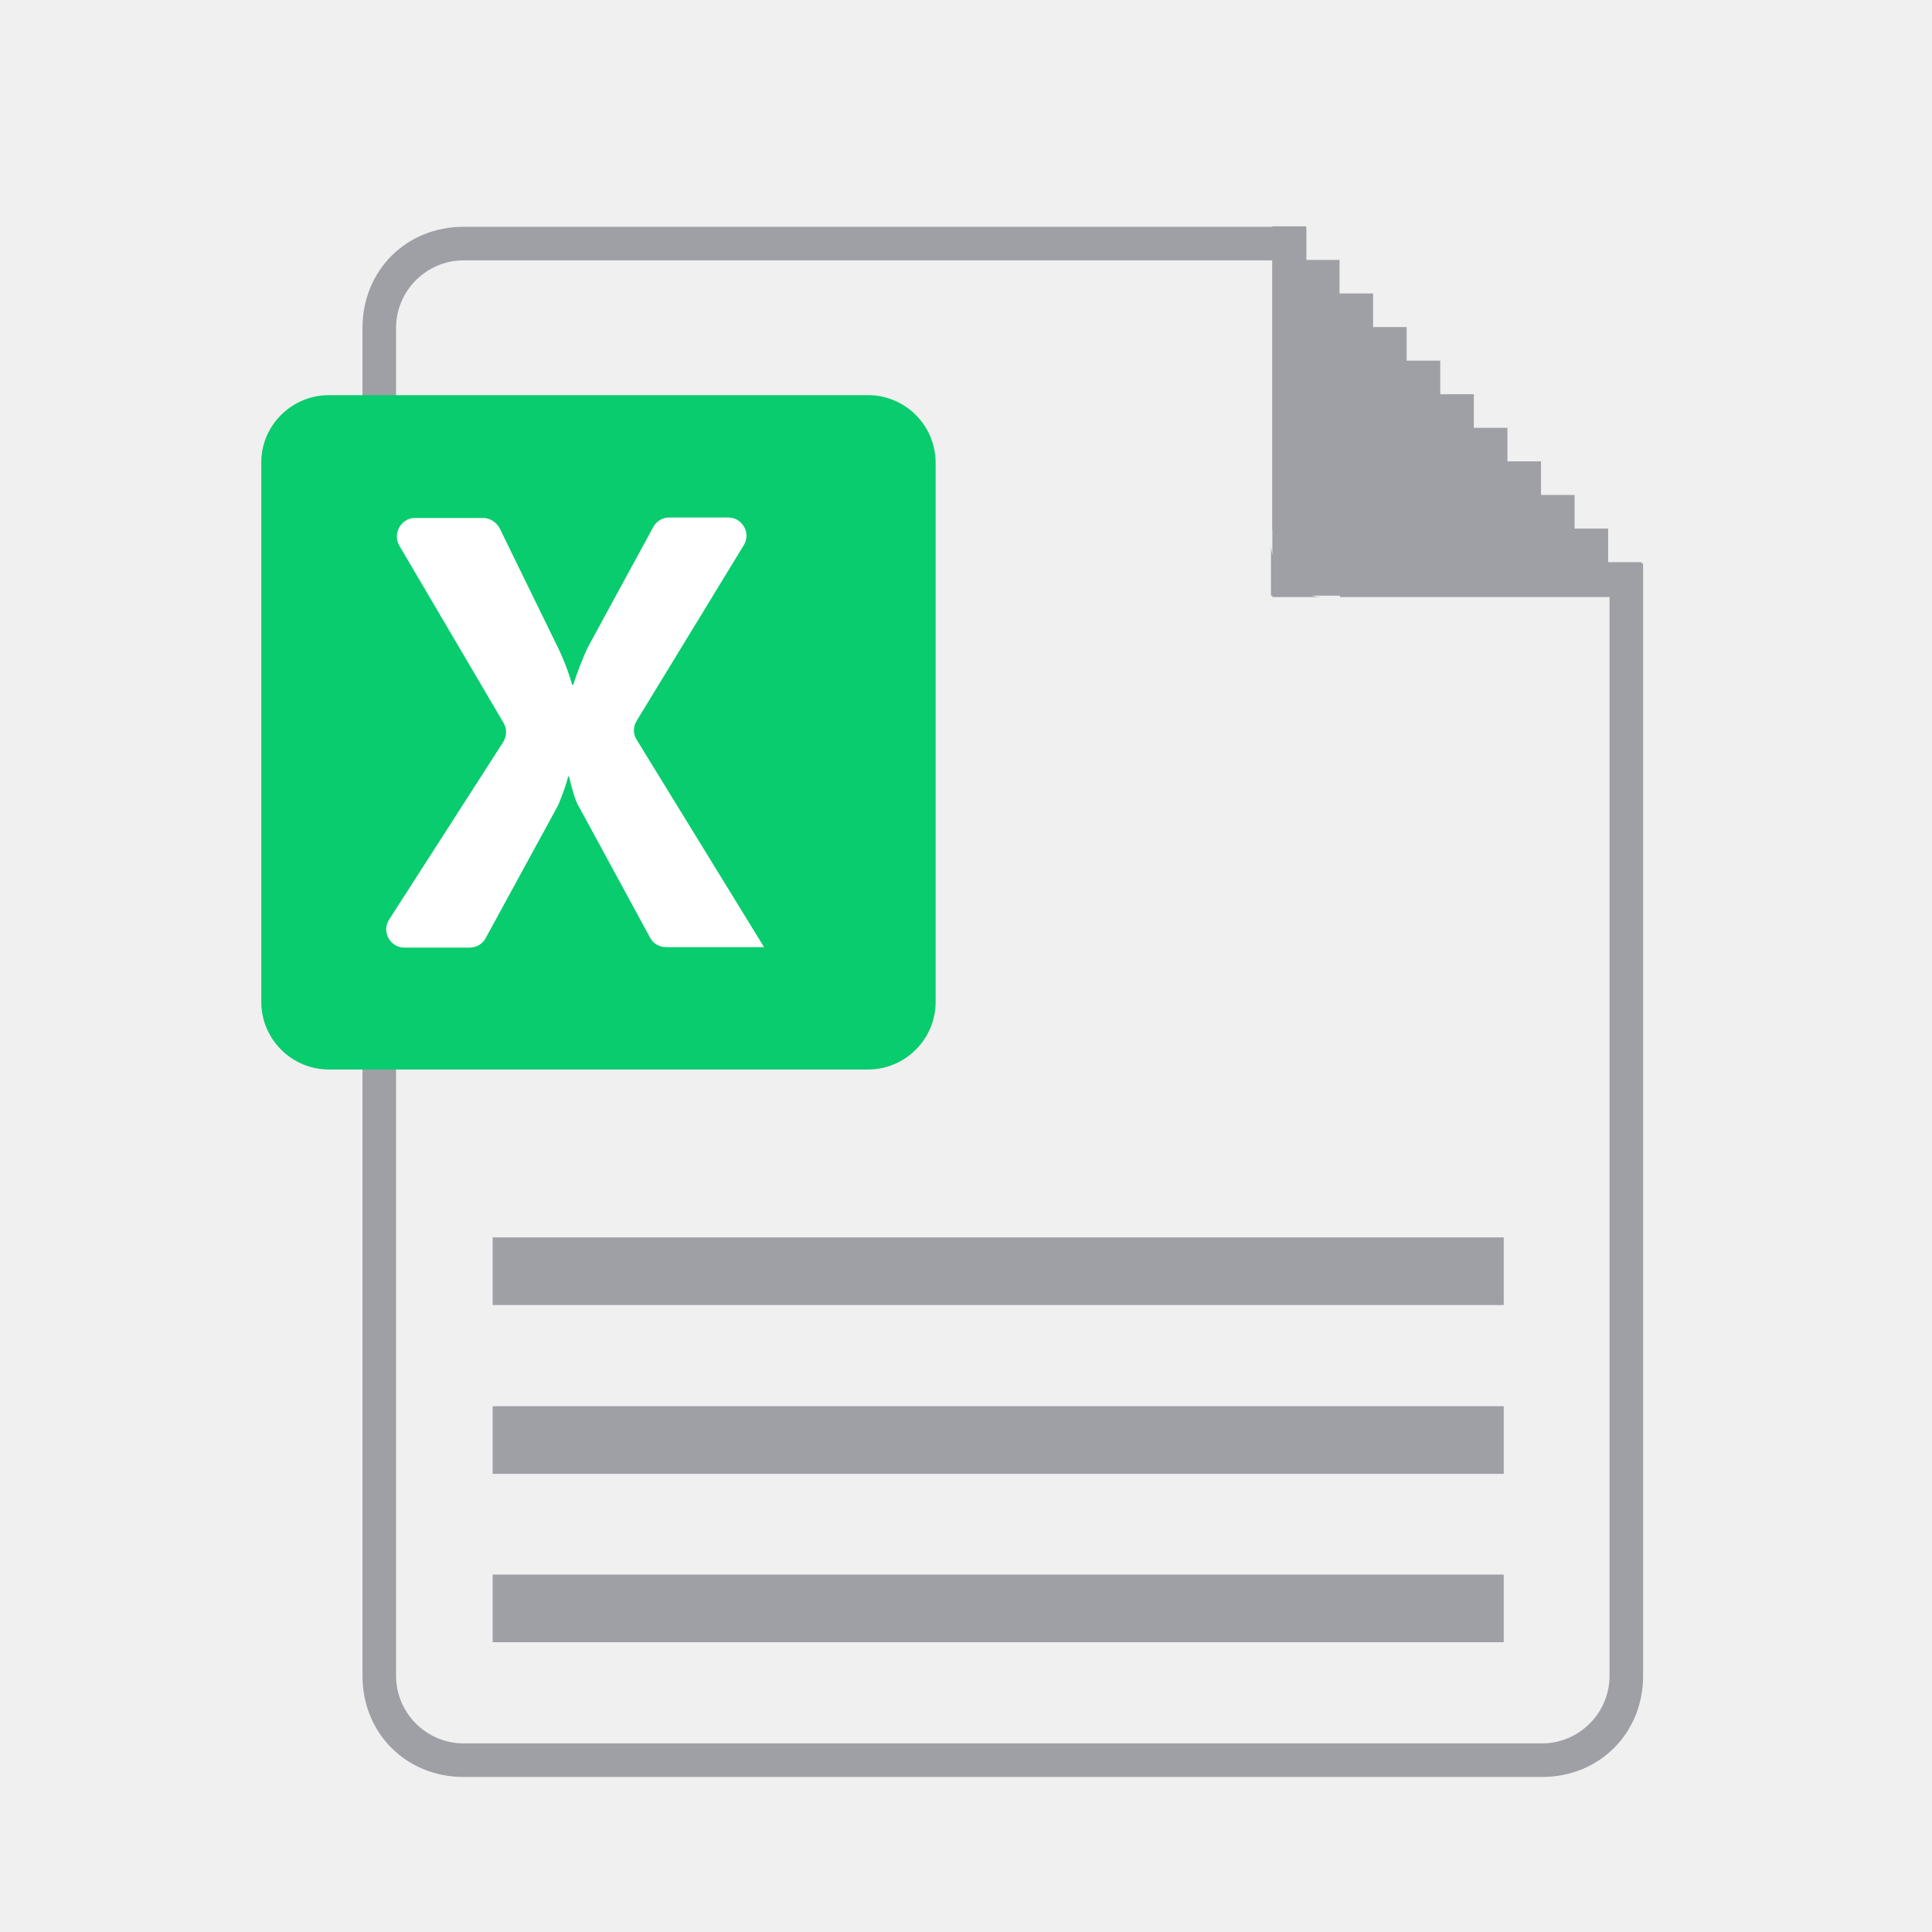
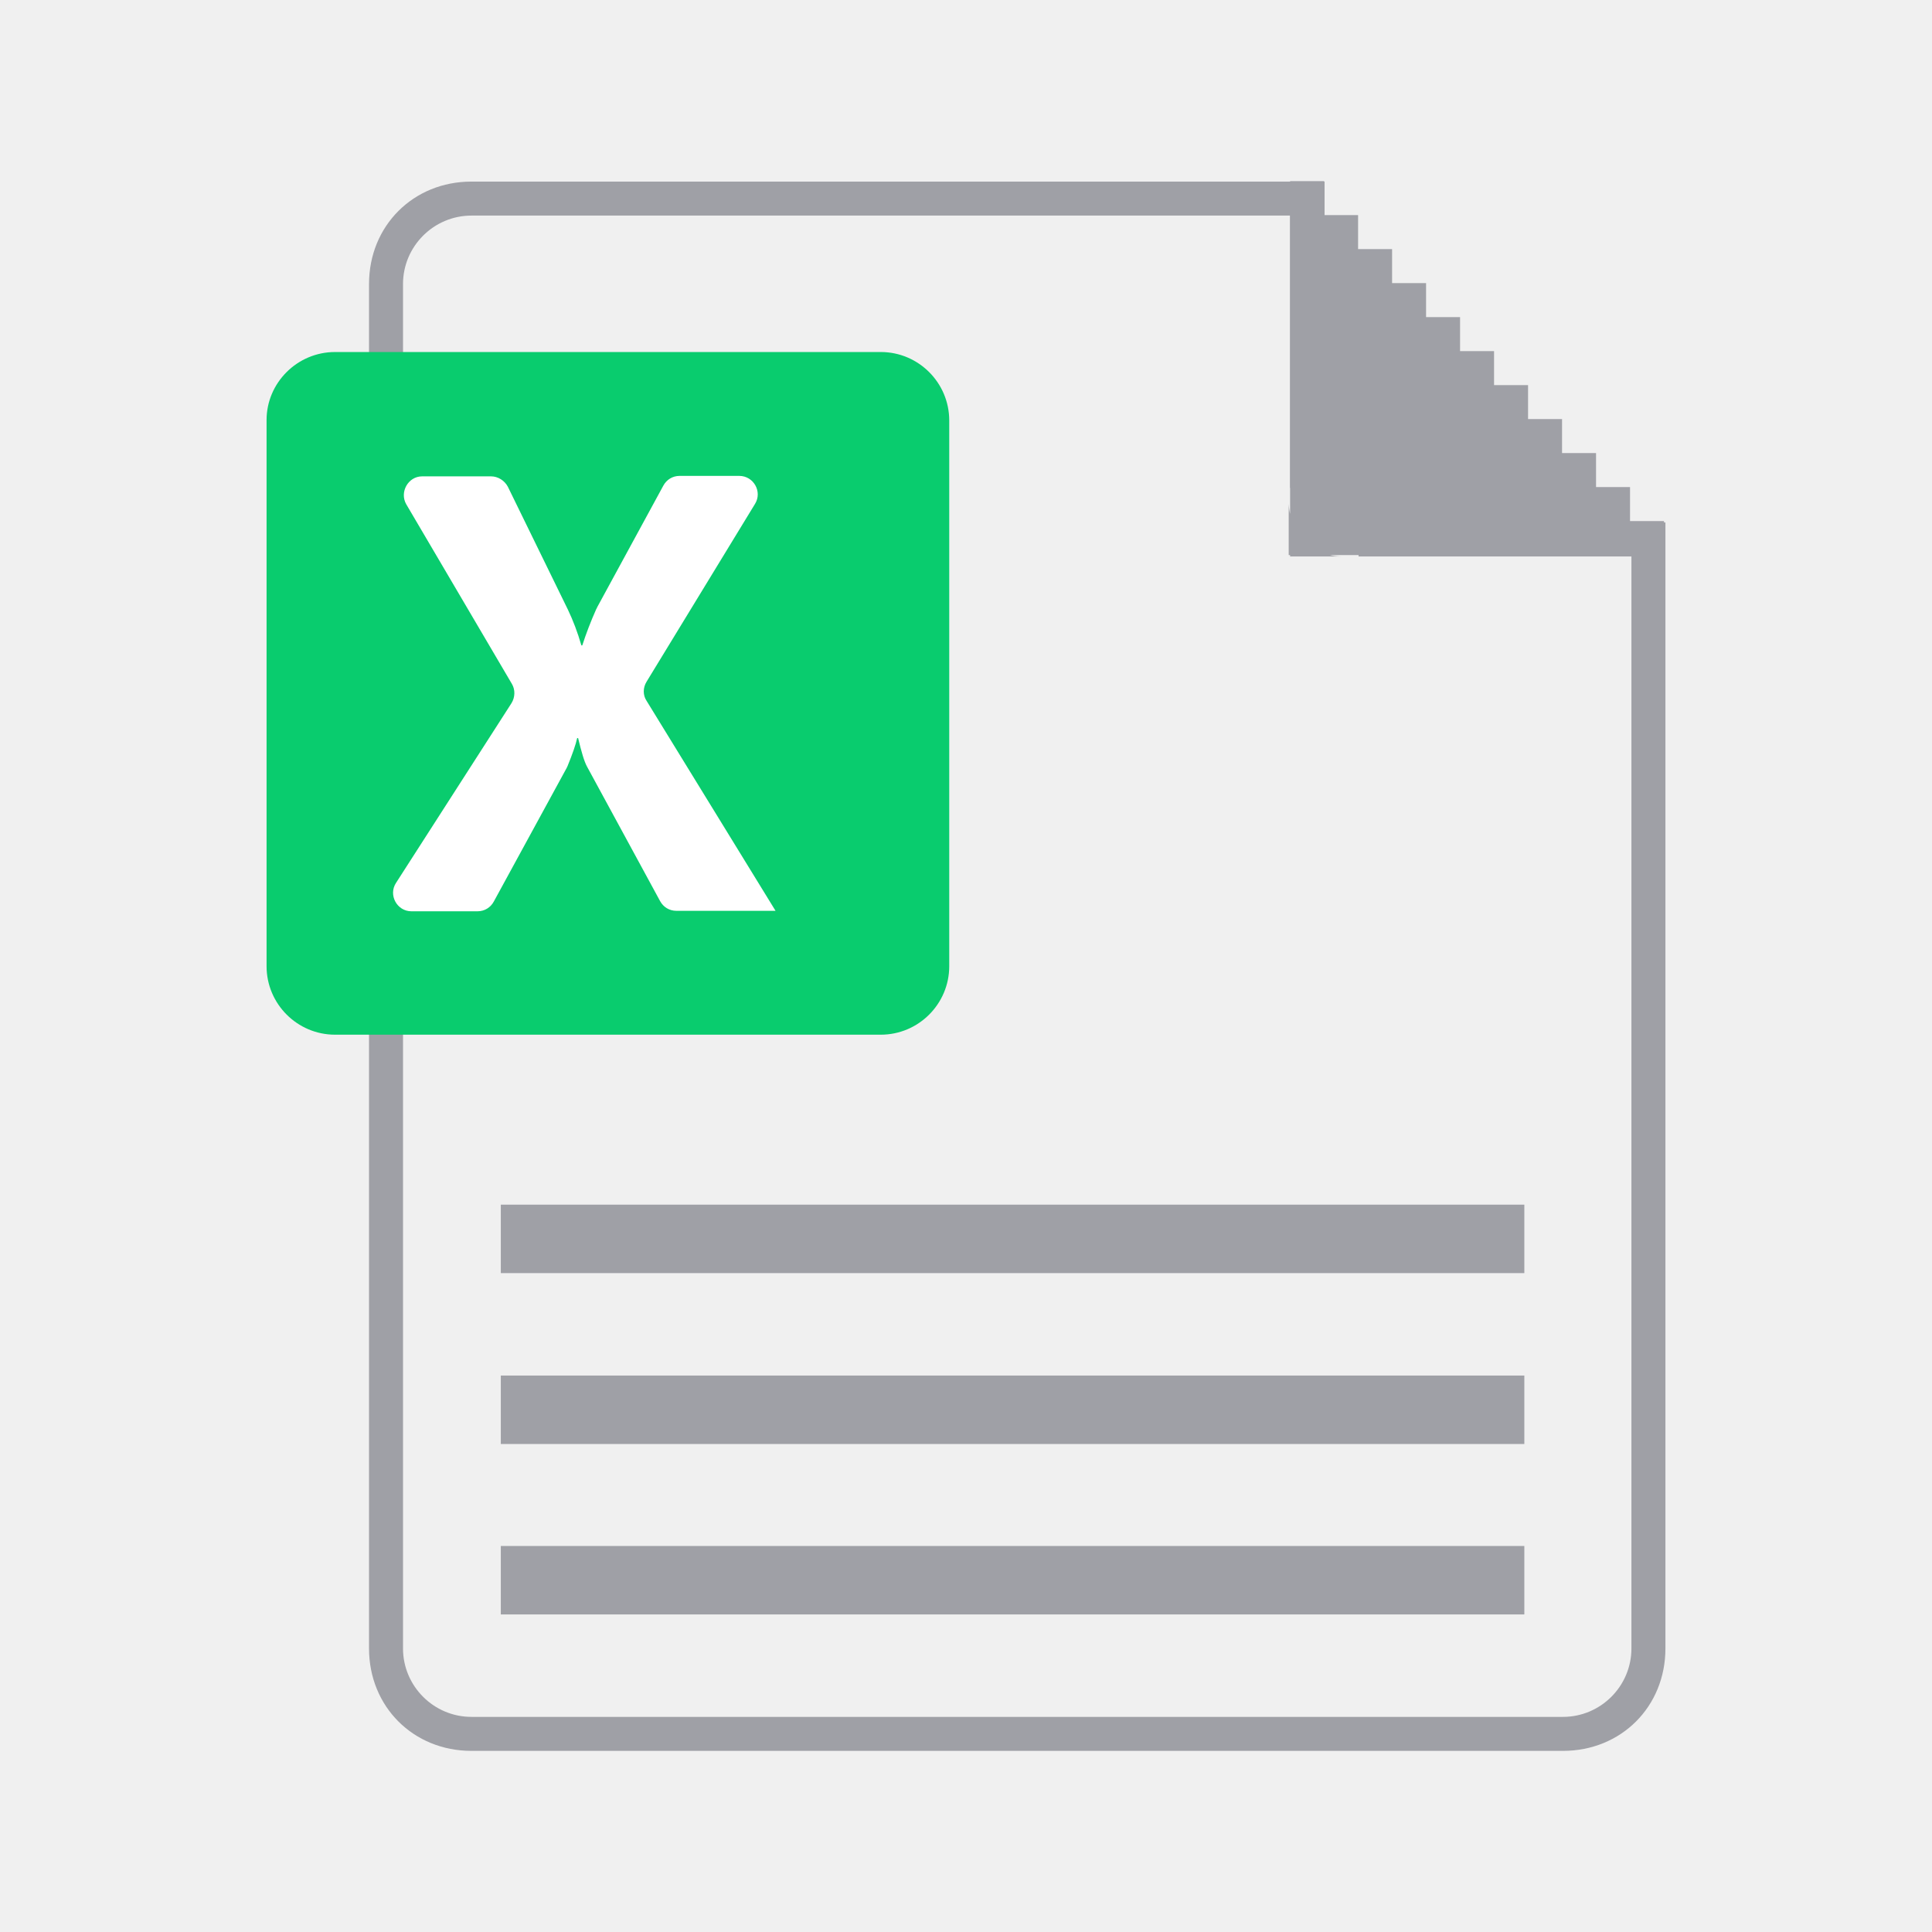
- <svg xmlns="http://www.w3.org/2000/svg" class="icon" width="200px" height="200.00px" viewBox="0 0 1024 1024" version="1.1">
-   <path d="M728.015 298.667h142.872v589.531c0 30.476-23.162 53.638-53.638 53.638H245.76c-30.476 0-53.638-23.162-53.638-53.638v-714.362c0-30.476 23.162-53.638 53.638-53.638H692.419v142.872h35.84v35.596z m-53.638-17.798V137.996H245.76c-19.749 0-35.84 16.091-35.84 35.84v714.362c0 19.749 16.091 35.84 35.84 35.84h571.49c19.749 0 35.84-16.091 35.84-35.84V316.465h-142.872v-35.84h-35.84z m0 0" fill="#9FA0A6" />
-   <path d="M701.196 316.465h-26.819V119.954h17.798v17.798h17.798v17.798h17.798v17.798h17.798v17.798h17.798v17.798h17.798V226.743h17.798v17.798h17.798v17.798h17.798v17.798h17.798v17.798h17.798v17.798h-196.51v-26.819c0.731 15.116 13.166 27.55 27.55 27.55z m0 0" fill="#9FA0A6" />
-   <path d="M174.324 209.432h285.745c19.749 0 35.84 16.091 35.84 35.84v285.745c0 19.749-16.091 35.84-35.84 35.84H174.324c-19.749 0-35.84-16.091-35.84-35.84V245.029c0-19.505 16.091-35.596 35.84-35.596z m0 0" fill="#09CC6E" />
-   <path d="M404.968 502.004h-51.931c-3.657 0-6.827-1.95-8.533-5.12l-38.278-70.461c-1.463-2.682-2.926-7.802-4.632-14.872h-0.488c-0.731 3.413-2.438 8.29-5.12 14.872-0.244 0.244-0.244 0.731-0.488 0.975l-38.034 69.73c-1.707 3.17-4.876 5.12-8.533 5.12H214.309c-7.558 0-12.19-8.533-8.046-14.872l60.465-94.11c1.95-3.17 1.95-7.07 0.244-9.996l-55.345-94.11c-3.657-6.339 0.975-14.629 8.29-14.629H256c3.657 0 7.07 2.194 8.777 5.364l31.451 64.366c2.682 5.608 5.12 11.947 7.07 18.773h0.488c1.95-6.095 4.389-12.434 7.314-19.017 0.244-0.244 0.244-0.488 0.488-0.975l34.621-63.634c1.707-3.17 4.876-5.12 8.533-5.12h31.208c7.558 0 12.19 8.29 8.29 14.629l-56.808 93.135c-1.95 3.17-1.95 7.07 0 9.996l67.535 109.958z m0 0" fill="#FFFFFF" />
-   <path d="M261.12 834.56h535.893V870.4H261.12v-35.84z m0-89.234h535.893v35.84H261.12v-35.84z m0-89.478h535.893v35.84H261.12V655.848z m0 0" fill="#9FA0A6" />
+ <svg xmlns="http://www.w3.org/2000/svg" class="icon" width="200px" height="200px" viewBox="0 0 1024 1024" version="1.1">
+   <g transform="matrix(1.012311 0 0 1.012311 1.101156 -25.43103)">
+     <path d="M728.015 298.667h142.872v589.531c0 30.476-23.162 53.638-53.638 53.638H245.76c-30.476 0-53.638-23.162-53.638-53.638v-714.362c0-30.476 23.162-53.638 53.638-53.638H692.419v142.872h35.84v35.596z m-53.638-17.798V137.996H245.76c-19.749 0-35.84 16.091-35.84 35.84v714.362c0 19.749 16.091 35.84 35.84 35.84h571.49c19.749 0 35.84-16.091 35.84-35.84V316.465h-142.872v-35.84h-35.84z m0 0" fill="#9FA0A6" />
+     <path d="M701.196 316.465h-26.819V119.954h17.798v17.798h17.798v17.798h17.798v17.798h17.798v17.798h17.798v17.798h17.798V226.743h17.798v17.798h17.798v17.798h17.798v17.798h17.798v17.798h17.798v17.798h-196.51v-26.819c0.731 15.116 13.166 27.55 27.55 27.55z m0 0" fill="#9FA0A6" />
+     <path d="M174.324 209.432h285.745c19.749 0 35.84 16.091 35.84 35.84v285.745c0 19.749-16.091 35.84-35.84 35.84H174.324c-19.749 0-35.84-16.091-35.84-35.84V245.029c0-19.505 16.091-35.596 35.84-35.596z m0 0" fill="#09CC6E" />
+     <path d="M404.968 502.004h-51.931c-3.657 0-6.827-1.95-8.533-5.12l-38.278-70.461c-1.463-2.682-2.926-7.802-4.632-14.872h-0.488c-0.731 3.413-2.438 8.29-5.12 14.872-0.244 0.244-0.244 0.731-0.488 0.975l-38.034 69.73c-1.707 3.17-4.876 5.12-8.533 5.12H214.309c-7.558 0-12.19-8.533-8.046-14.872l60.465-94.11c1.95-3.17 1.95-7.07 0.244-9.996l-55.345-94.11c-3.657-6.339 0.975-14.629 8.29-14.629H256c3.657 0 7.07 2.194 8.777 5.364l31.451 64.366c2.682 5.608 5.12 11.947 7.07 18.773h0.488c1.95-6.095 4.389-12.434 7.314-19.017 0.244-0.244 0.244-0.488 0.488-0.975l34.621-63.634c1.707-3.17 4.876-5.12 8.533-5.12h31.208c7.558 0 12.19 8.29 8.29 14.629l-56.808 93.135c-1.95 3.17-1.95 7.07 0 9.996l67.535 109.958z m0 0" fill="#FFFFFF" />
+     <path d="M261.12 834.56h535.893V870.4H261.12v-35.84z m0-89.234h535.893v35.84H261.12v-35.84z m0-89.478h535.893v35.84H261.12V655.848z m0 0" fill="#9FA0A6" />
+   </g>
</svg>
